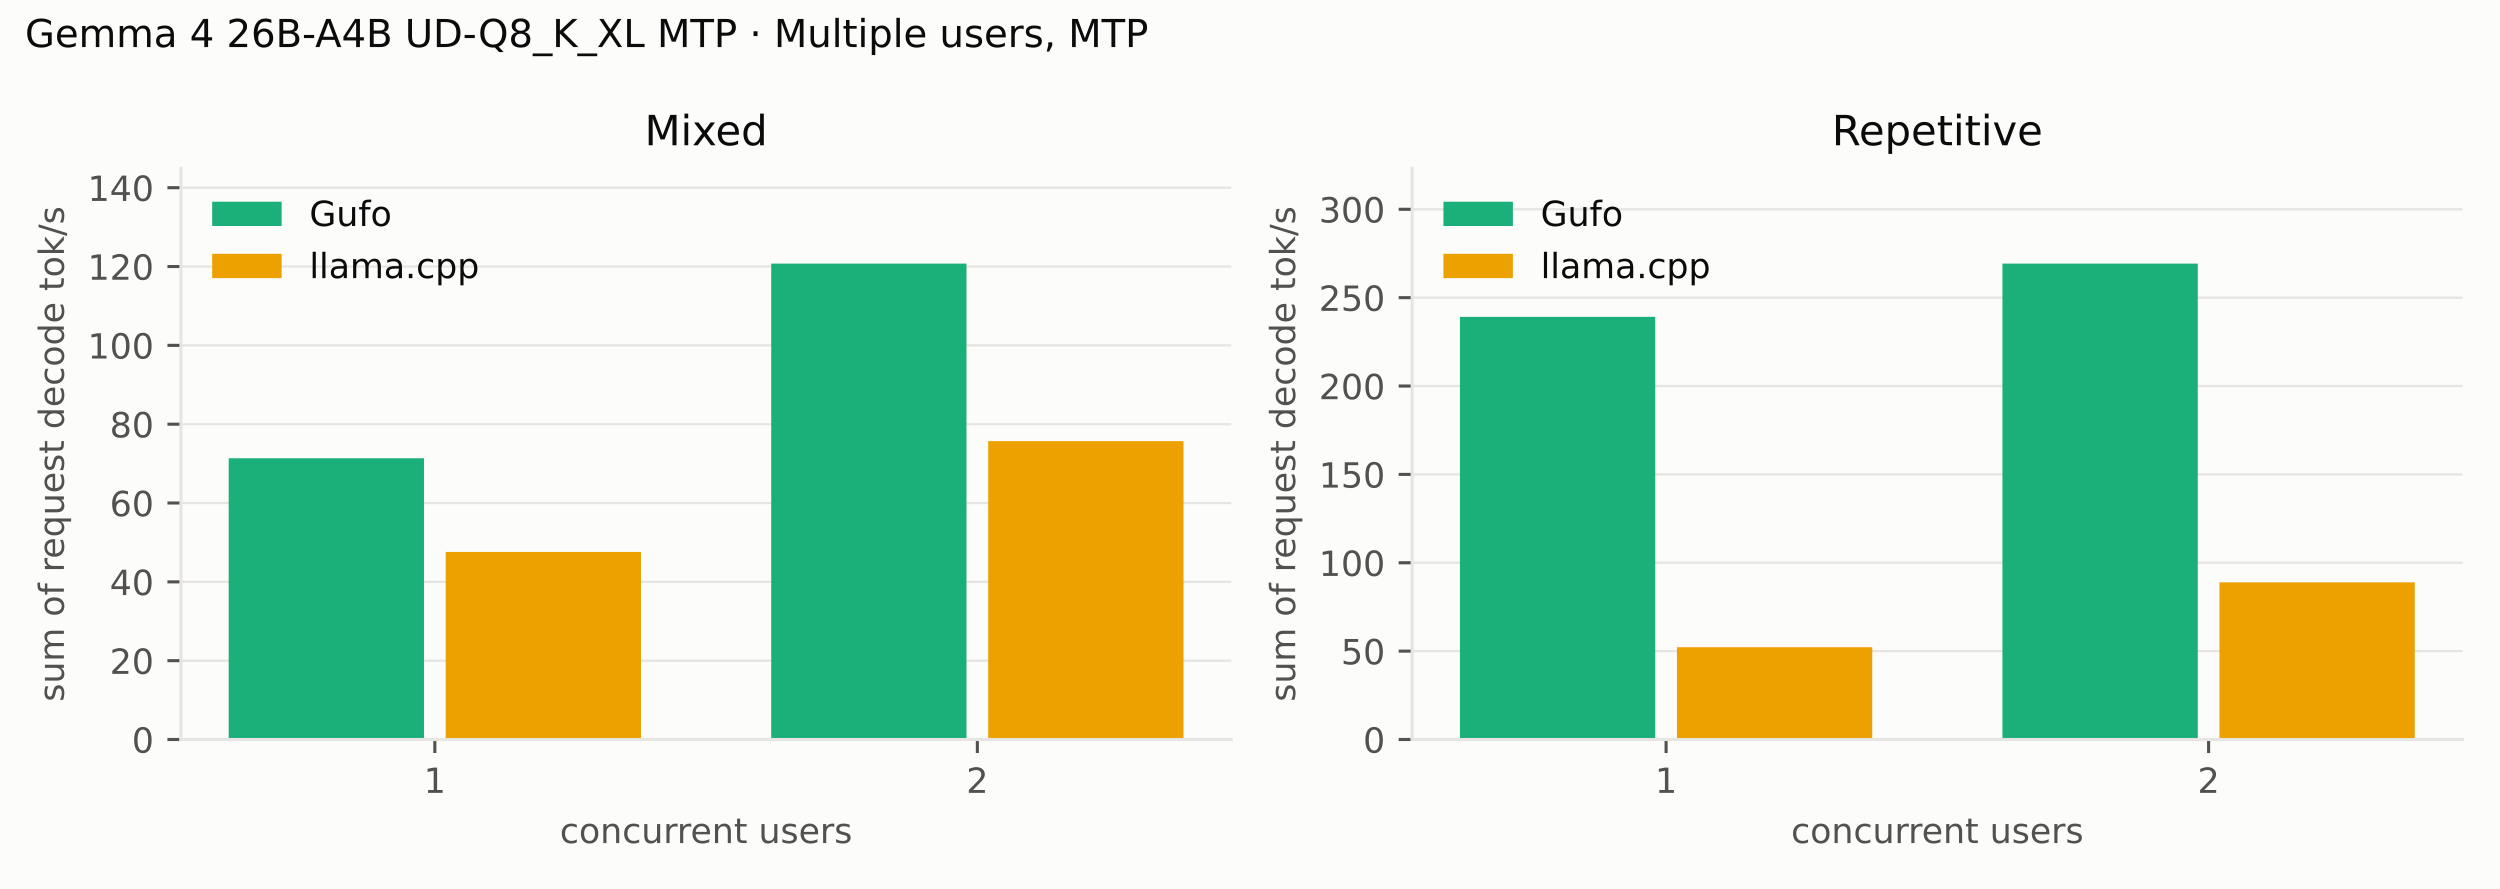
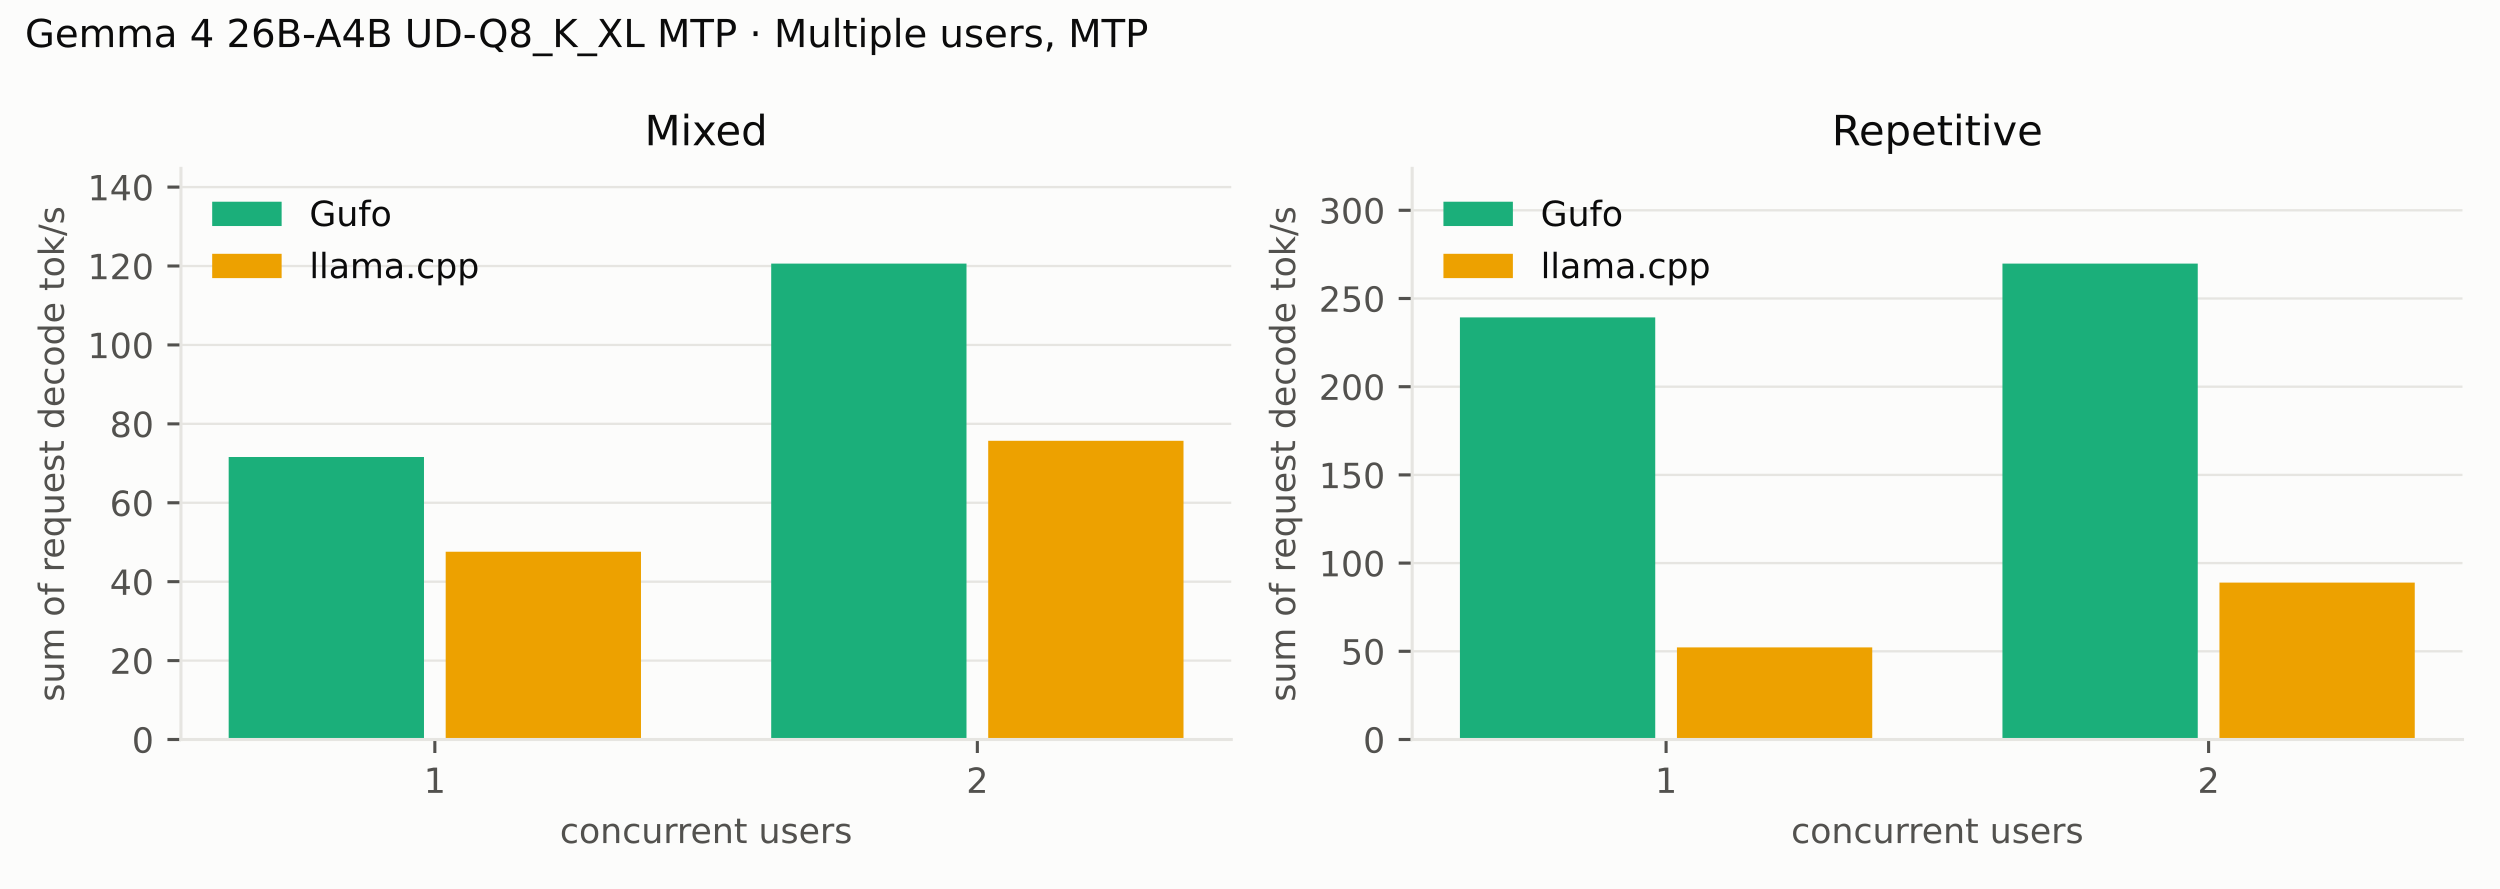
<svg xmlns="http://www.w3.org/2000/svg" xmlns:xlink="http://www.w3.org/1999/xlink" width="648pt" height="230.4pt" viewBox="0 0 648 230.4" version="1.1">
  <defs>
    <style type="text/css">*{stroke-linejoin: round; stroke-linecap: butt}</style>
  </defs>
  <g id="figure_1">
    <g id="patch_1">
      <path d="M 0 230.4 L 648 230.4 L 648 0 L 0 0 z " style="fill: #fcfcfb" />
    </g>
    <g id="axes_1">
      <g id="patch_2">
        <path d="M 46.899 191.68 L 319.14 191.68 L 319.14 43.647 L 46.899 43.647 z " style="fill: #fcfcfb" />
      </g>
      <g id="matplotlib.axis_1">
        <g id="xtick_1">
          <g id="line2d_1">
            <defs>
              <path id="m1ebf051f68" d="M 0 0 L 0 3.5 " style="stroke: #52514e; stroke-width: 0.8" />
            </defs>
            <g>
              <use xlink:href="#m1ebf051f68" x="112.71" y="191.68" style="fill: #52514e; stroke: #52514e; stroke-width: 0.8" />
            </g>
          </g>
          <g id="text_1">
            <text style="font-size: 9px; font-family: 'DejaVu Sans', 'Bitstream Vera Sans', 'Computer Modern Sans Serif', 'Lucida Grande', 'Verdana', 'Geneva', 'Lucid', 'Arial', 'Helvetica', 'Avant Garde', sans-serif; text-anchor: middle; fill: #52514e" x="112.71" y="205.518" transform="rotate(-0 112.7097 205.5179)">1</text>
          </g>
        </g>
        <g id="xtick_2">
          <g id="line2d_2">
            <g>
              <use xlink:href="#m1ebf051f68" x="253.33" y="191.68" style="fill: #52514e; stroke: #52514e; stroke-width: 0.8" />
            </g>
          </g>
          <g id="text_2">
            <text style="font-size: 9px; font-family: 'DejaVu Sans', 'Bitstream Vera Sans', 'Computer Modern Sans Serif', 'Lucida Grande', 'Verdana', 'Geneva', 'Lucid', 'Arial', 'Helvetica', 'Avant Garde', sans-serif; text-anchor: middle; fill: #52514e" x="253.33" y="205.518" transform="rotate(-0 253.3298 205.5179)">2</text>
          </g>
        </g>
        <g id="text_3">
          <text style="font-size: 9px; font-family: 'DejaVu Sans', 'Bitstream Vera Sans', 'Computer Modern Sans Serif', 'Lucida Grande', 'Verdana', 'Geneva', 'Lucid', 'Arial', 'Helvetica', 'Avant Garde', sans-serif; text-anchor: middle; fill: #52514e" x="183.02" y="218.518" transform="rotate(-0 183.0197 218.5179)">concurrent users</text>
        </g>
      </g>
      <g id="matplotlib.axis_2">
        <g id="ytick_1">
          <g id="line2d_3">
            <path d="M 46.899 191.68 L 319.14 191.68 " clip-path="url(#p1bdd1d52e2)" style="fill: none; stroke: #e6e5e1; stroke-width: 0.6; stroke-linecap: square" />
          </g>
          <g id="line2d_4">
            <defs>
              <path id="m680e5b1e24" d="M 0 0 L -3.5 0 " style="stroke: #52514e; stroke-width: 0.8" />
            </defs>
            <g>
              <use xlink:href="#m680e5b1e24" x="46.899" y="191.68" style="fill: #52514e; stroke: #52514e; stroke-width: 0.8" />
            </g>
          </g>
          <g id="text_4">
            <text style="font-size: 9px; font-family: 'DejaVu Sans', 'Bitstream Vera Sans', 'Computer Modern Sans Serif', 'Lucida Grande', 'Verdana', 'Geneva', 'Lucid', 'Arial', 'Helvetica', 'Avant Garde', sans-serif; text-anchor: end; fill: #52514e" x="39.899" y="195.099" transform="rotate(-0 39.89945 195.0989)">0</text>
          </g>
        </g>
        <g id="ytick_2">
          <g id="line2d_5">
-             <path d="M 46.899 171.248 L 319.14 171.248 " clip-path="url(#p1bdd1d52e2)" style="fill: none; stroke: #e6e5e1; stroke-width: 0.6; stroke-linecap: square" />
+             <path d="M 46.899 171.226 L 319.14 171.226 " clip-path="url(#p1bdd1d52e2)" style="fill: none; stroke: #e6e5e1; stroke-width: 0.6; stroke-linecap: square" />
          </g>
          <g id="line2d_6">
            <g>
-               <use xlink:href="#m680e5b1e24" x="46.899" y="171.248" style="fill: #52514e; stroke: #52514e; stroke-width: 0.8" />
+               <use xlink:href="#m680e5b1e24" x="46.899" y="171.226" style="fill: #52514e; stroke: #52514e; stroke-width: 0.8" />
            </g>
          </g>
          <g id="text_5">
-             <text style="font-size: 9px; font-family: 'DejaVu Sans', 'Bitstream Vera Sans', 'Computer Modern Sans Serif', 'Lucida Grande', 'Verdana', 'Geneva', 'Lucid', 'Arial', 'Helvetica', 'Avant Garde', sans-serif; text-anchor: end; fill: #52514e" x="39.899" y="174.667" transform="rotate(-0 39.89945 174.6665)">20</text>
+             <text style="font-size: 9px; font-family: 'DejaVu Sans', 'Bitstream Vera Sans', 'Computer Modern Sans Serif', 'Lucida Grande', 'Verdana', 'Geneva', 'Lucid', 'Arial', 'Helvetica', 'Avant Garde', sans-serif; text-anchor: end; fill: #52514e" x="39.899" y="174.645" transform="rotate(-0 39.89945 174.6445)">20</text>
          </g>
        </g>
        <g id="ytick_3">
          <g id="line2d_7">
-             <path d="M 46.899 150.815 L 319.14 150.815 " clip-path="url(#p1bdd1d52e2)" style="fill: none; stroke: #e6e5e1; stroke-width: 0.6; stroke-linecap: square" />
+             <path d="M 46.899 150.771 L 319.14 150.771 " clip-path="url(#p1bdd1d52e2)" style="fill: none; stroke: #e6e5e1; stroke-width: 0.6; stroke-linecap: square" />
          </g>
          <g id="line2d_8">
            <g>
-               <use xlink:href="#m680e5b1e24" x="46.899" y="150.815" style="fill: #52514e; stroke: #52514e; stroke-width: 0.8" />
+               <use xlink:href="#m680e5b1e24" x="46.899" y="150.771" style="fill: #52514e; stroke: #52514e; stroke-width: 0.8" />
            </g>
          </g>
          <g id="text_6">
-             <text style="font-size: 9px; font-family: 'DejaVu Sans', 'Bitstream Vera Sans', 'Computer Modern Sans Serif', 'Lucida Grande', 'Verdana', 'Geneva', 'Lucid', 'Arial', 'Helvetica', 'Avant Garde', sans-serif; text-anchor: end; fill: #52514e" x="39.899" y="154.234" transform="rotate(-0 39.89945 154.2341)">40</text>
+             <text style="font-size: 9px; font-family: 'DejaVu Sans', 'Bitstream Vera Sans', 'Computer Modern Sans Serif', 'Lucida Grande', 'Verdana', 'Geneva', 'Lucid', 'Arial', 'Helvetica', 'Avant Garde', sans-serif; text-anchor: end; fill: #52514e" x="39.899" y="154.19" transform="rotate(-0 39.89945 154.1901)">40</text>
          </g>
        </g>
        <g id="ytick_4">
          <g id="line2d_9">
-             <path d="M 46.899 130.383 L 319.14 130.383 " clip-path="url(#p1bdd1d52e2)" style="fill: none; stroke: #e6e5e1; stroke-width: 0.6; stroke-linecap: square" />
+             <path d="M 46.899 130.317 L 319.14 130.317 " clip-path="url(#p1bdd1d52e2)" style="fill: none; stroke: #e6e5e1; stroke-width: 0.6; stroke-linecap: square" />
          </g>
          <g id="line2d_10">
            <g>
-               <use xlink:href="#m680e5b1e24" x="46.899" y="130.383" style="fill: #52514e; stroke: #52514e; stroke-width: 0.8" />
+               <use xlink:href="#m680e5b1e24" x="46.899" y="130.317" style="fill: #52514e; stroke: #52514e; stroke-width: 0.8" />
            </g>
          </g>
          <g id="text_7">
-             <text style="font-size: 9px; font-family: 'DejaVu Sans', 'Bitstream Vera Sans', 'Computer Modern Sans Serif', 'Lucida Grande', 'Verdana', 'Geneva', 'Lucid', 'Arial', 'Helvetica', 'Avant Garde', sans-serif; text-anchor: end; fill: #52514e" x="39.899" y="133.802" transform="rotate(-0 39.89945 133.8017)">60</text>
+             <text style="font-size: 9px; font-family: 'DejaVu Sans', 'Bitstream Vera Sans', 'Computer Modern Sans Serif', 'Lucida Grande', 'Verdana', 'Geneva', 'Lucid', 'Arial', 'Helvetica', 'Avant Garde', sans-serif; text-anchor: end; fill: #52514e" x="39.899" y="133.736" transform="rotate(-0 39.89945 133.7356)">60</text>
          </g>
        </g>
        <g id="ytick_5">
          <g id="line2d_11">
-             <path d="M 46.899 109.95 L 319.14 109.95 " clip-path="url(#p1bdd1d52e2)" style="fill: none; stroke: #e6e5e1; stroke-width: 0.6; stroke-linecap: square" />
+             <path d="M 46.899 109.862 L 319.14 109.862 " clip-path="url(#p1bdd1d52e2)" style="fill: none; stroke: #e6e5e1; stroke-width: 0.6; stroke-linecap: square" />
          </g>
          <g id="line2d_12">
            <g>
-               <use xlink:href="#m680e5b1e24" x="46.899" y="109.95" style="fill: #52514e; stroke: #52514e; stroke-width: 0.8" />
+               <use xlink:href="#m680e5b1e24" x="46.899" y="109.862" style="fill: #52514e; stroke: #52514e; stroke-width: 0.8" />
            </g>
          </g>
          <g id="text_8">
-             <text style="font-size: 9px; font-family: 'DejaVu Sans', 'Bitstream Vera Sans', 'Computer Modern Sans Serif', 'Lucida Grande', 'Verdana', 'Geneva', 'Lucid', 'Arial', 'Helvetica', 'Avant Garde', sans-serif; text-anchor: end; fill: #52514e" x="39.899" y="113.369" transform="rotate(-0 39.89945 113.3693)">80</text>
+             <text style="font-size: 9px; font-family: 'DejaVu Sans', 'Bitstream Vera Sans', 'Computer Modern Sans Serif', 'Lucida Grande', 'Verdana', 'Geneva', 'Lucid', 'Arial', 'Helvetica', 'Avant Garde', sans-serif; text-anchor: end; fill: #52514e" x="39.899" y="113.281" transform="rotate(-0 39.89945 113.2812)">80</text>
          </g>
        </g>
        <g id="ytick_6">
          <g id="line2d_13">
-             <path d="M 46.899 89.518 L 319.14 89.518 " clip-path="url(#p1bdd1d52e2)" style="fill: none; stroke: #e6e5e1; stroke-width: 0.6; stroke-linecap: square" />
+             <path d="M 46.899 89.408 L 319.14 89.408 " clip-path="url(#p1bdd1d52e2)" style="fill: none; stroke: #e6e5e1; stroke-width: 0.6; stroke-linecap: square" />
          </g>
          <g id="line2d_14">
            <g>
-               <use xlink:href="#m680e5b1e24" x="46.899" y="89.518" style="fill: #52514e; stroke: #52514e; stroke-width: 0.8" />
+               <use xlink:href="#m680e5b1e24" x="46.899" y="89.408" style="fill: #52514e; stroke: #52514e; stroke-width: 0.8" />
            </g>
          </g>
          <g id="text_9">
-             <text style="font-size: 9px; font-family: 'DejaVu Sans', 'Bitstream Vera Sans', 'Computer Modern Sans Serif', 'Lucida Grande', 'Verdana', 'Geneva', 'Lucid', 'Arial', 'Helvetica', 'Avant Garde', sans-serif; text-anchor: end; fill: #52514e" x="39.899" y="92.937" transform="rotate(-0 39.89945 92.93683)">100</text>
+             <text style="font-size: 9px; font-family: 'DejaVu Sans', 'Bitstream Vera Sans', 'Computer Modern Sans Serif', 'Lucida Grande', 'Verdana', 'Geneva', 'Lucid', 'Arial', 'Helvetica', 'Avant Garde', sans-serif; text-anchor: end; fill: #52514e" x="39.899" y="92.827" transform="rotate(-0 39.89945 92.82672)">100</text>
          </g>
        </g>
        <g id="ytick_7">
          <g id="line2d_15">
-             <path d="M 46.899 69.085 L 319.14 69.085 " clip-path="url(#p1bdd1d52e2)" style="fill: none; stroke: #e6e5e1; stroke-width: 0.6; stroke-linecap: square" />
+             <path d="M 46.899 68.953 L 319.14 68.953 " clip-path="url(#p1bdd1d52e2)" style="fill: none; stroke: #e6e5e1; stroke-width: 0.6; stroke-linecap: square" />
          </g>
          <g id="line2d_16">
            <g>
-               <use xlink:href="#m680e5b1e24" x="46.899" y="69.085" style="fill: #52514e; stroke: #52514e; stroke-width: 0.8" />
+               <use xlink:href="#m680e5b1e24" x="46.899" y="68.953" style="fill: #52514e; stroke: #52514e; stroke-width: 0.8" />
            </g>
          </g>
          <g id="text_10">
-             <text style="font-size: 9px; font-family: 'DejaVu Sans', 'Bitstream Vera Sans', 'Computer Modern Sans Serif', 'Lucida Grande', 'Verdana', 'Geneva', 'Lucid', 'Arial', 'Helvetica', 'Avant Garde', sans-serif; text-anchor: end; fill: #52514e" x="39.899" y="72.504" transform="rotate(-0 39.89945 72.50441)">120</text>
+             <text style="font-size: 9px; font-family: 'DejaVu Sans', 'Bitstream Vera Sans', 'Computer Modern Sans Serif', 'Lucida Grande', 'Verdana', 'Geneva', 'Lucid', 'Arial', 'Helvetica', 'Avant Garde', sans-serif; text-anchor: end; fill: #52514e" x="39.899" y="72.372" transform="rotate(-0 39.89945 72.37228)">120</text>
          </g>
        </g>
        <g id="ytick_8">
          <g id="line2d_17">
-             <path d="M 46.899 48.653 L 319.14 48.653 " clip-path="url(#p1bdd1d52e2)" style="fill: none; stroke: #e6e5e1; stroke-width: 0.6; stroke-linecap: square" />
+             <path d="M 46.899 48.499 L 319.14 48.499 " clip-path="url(#p1bdd1d52e2)" style="fill: none; stroke: #e6e5e1; stroke-width: 0.6; stroke-linecap: square" />
          </g>
          <g id="line2d_18">
            <g>
-               <use xlink:href="#m680e5b1e24" x="46.899" y="48.653" style="fill: #52514e; stroke: #52514e; stroke-width: 0.8" />
+               <use xlink:href="#m680e5b1e24" x="46.899" y="48.499" style="fill: #52514e; stroke: #52514e; stroke-width: 0.8" />
            </g>
          </g>
          <g id="text_11">
-             <text style="font-size: 9px; font-family: 'DejaVu Sans', 'Bitstream Vera Sans', 'Computer Modern Sans Serif', 'Lucida Grande', 'Verdana', 'Geneva', 'Lucid', 'Arial', 'Helvetica', 'Avant Garde', sans-serif; text-anchor: end; fill: #52514e" x="39.899" y="52.072" transform="rotate(-0 39.89945 52.07198)">140</text>
+             <text style="font-size: 9px; font-family: 'DejaVu Sans', 'Bitstream Vera Sans', 'Computer Modern Sans Serif', 'Lucida Grande', 'Verdana', 'Geneva', 'Lucid', 'Arial', 'Helvetica', 'Avant Garde', sans-serif; text-anchor: end; fill: #52514e" x="39.899" y="51.918" transform="rotate(-0 39.89945 51.91783)">140</text>
          </g>
        </g>
        <g id="text_12">
          <text style="font-size: 9px; font-family: 'DejaVu Sans', 'Bitstream Vera Sans', 'Computer Modern Sans Serif', 'Lucida Grande', 'Verdana', 'Geneva', 'Lucid', 'Arial', 'Helvetica', 'Avant Garde', sans-serif; text-anchor: middle; fill: #52514e" x="16.559" y="117.664" transform="rotate(-90 16.55859 117.6635)">sum of request decode tok/s</text>
        </g>
      </g>
      <g id="patch_3">
-         <path d="M 59.274 191.68 L 109.897 191.68 L 109.897 118.777 L 59.274 118.777 z " clip-path="url(#p1bdd1d52e2)" style="fill: #1baf7a" />
+         <path d="M 59.274 191.68 L 109.897 191.68 L 109.897 118.463 L 59.274 118.463 z " clip-path="url(#p1bdd1d52e2)" style="fill: #1baf7a" />
      </g>
      <g id="patch_4">
        <path d="M 199.894 191.68 L 250.517 191.68 L 250.517 68.319 L 199.894 68.319 z " clip-path="url(#p1bdd1d52e2)" style="fill: #1baf7a" />
      </g>
      <g id="patch_5">
-         <path d="M 115.522 191.68 L 166.145 191.68 L 166.145 143.061 L 115.522 143.061 z " clip-path="url(#p1bdd1d52e2)" style="fill: #eda100" />
+         <path d="M 115.522 191.68 L 166.145 191.68 L 166.145 143.009 L 115.522 143.009 z " clip-path="url(#p1bdd1d52e2)" style="fill: #eda100" />
      </g>
      <g id="patch_6">
-         <path d="M 256.142 191.68 L 306.765 191.68 L 306.765 114.343 L 256.142 114.343 z " clip-path="url(#p1bdd1d52e2)" style="fill: #eda100" />
+         <path d="M 256.142 191.68 L 306.765 191.68 L 306.765 114.26 L 256.142 114.26 z " clip-path="url(#p1bdd1d52e2)" style="fill: #eda100" />
      </g>
      <g id="patch_7">
        <path d="M 46.899 191.68 L 46.899 43.647 " style="fill: none; stroke: #e6e5e1; stroke-width: 0.8; stroke-linejoin: miter; stroke-linecap: square" />
      </g>
      <g id="patch_8">
        <path d="M 46.899 191.68 L 319.14 191.68 " style="fill: none; stroke: #e6e5e1; stroke-width: 0.8; stroke-linejoin: miter; stroke-linecap: square" />
      </g>
      <g id="text_13">
        <text style="font-size: 10.8px; font-family: 'DejaVu Sans', 'Bitstream Vera Sans', 'Computer Modern Sans Serif', 'Lucida Grande', 'Verdana', 'Geneva', 'Lucid', 'Arial', 'Helvetica', 'Avant Garde', sans-serif; text-anchor: middle; fill: #0b0b0b" x="183.02" y="37.647" transform="rotate(-0 183.0197 37.64709)">Mixed</text>
      </g>
      <g id="legend_1">
        <g id="patch_9">
          <path d="M 54.999 58.586 L 72.999 58.586 L 72.999 52.286 L 54.999 52.286 z " style="fill: #1baf7a" />
        </g>
        <g id="text_14">
          <text style="font-size: 9px; font-family: 'DejaVu Sans', 'Bitstream Vera Sans', 'Computer Modern Sans Serif', 'Lucida Grande', 'Verdana', 'Geneva', 'Lucid', 'Arial', 'Helvetica', 'Avant Garde', sans-serif; text-anchor: start; fill: #0b0b0b" x="80.199" y="58.586" transform="rotate(-0 80.19945 58.58569)">Gufo</text>
        </g>
        <g id="patch_10">
          <path d="M 54.999 72.086 L 72.999 72.086 L 72.999 65.786 L 54.999 65.786 z " style="fill: #eda100" />
        </g>
        <g id="text_15">
          <text style="font-size: 9px; font-family: 'DejaVu Sans', 'Bitstream Vera Sans', 'Computer Modern Sans Serif', 'Lucida Grande', 'Verdana', 'Geneva', 'Lucid', 'Arial', 'Helvetica', 'Avant Garde', sans-serif; text-anchor: start; fill: #0b0b0b" x="80.199" y="72.086" transform="rotate(-0 80.19945 72.08639)">llama.cpp</text>
        </g>
      </g>
    </g>
    <g id="axes_2">
      <g id="patch_11">
        <path d="M 366.039 191.68 L 638.28 191.68 L 638.28 43.647 L 366.039 43.647 z " style="fill: #fcfcfb" />
      </g>
      <g id="matplotlib.axis_3">
        <g id="xtick_3">
          <g id="line2d_19">
            <g>
              <use xlink:href="#m1ebf051f68" x="431.85" y="191.68" style="fill: #52514e; stroke: #52514e; stroke-width: 0.8" />
            </g>
          </g>
          <g id="text_16">
            <text style="font-size: 9px; font-family: 'DejaVu Sans', 'Bitstream Vera Sans', 'Computer Modern Sans Serif', 'Lucida Grande', 'Verdana', 'Geneva', 'Lucid', 'Arial', 'Helvetica', 'Avant Garde', sans-serif; text-anchor: middle; fill: #52514e" x="431.85" y="205.518" transform="rotate(-0 431.8497 205.5179)">1</text>
          </g>
        </g>
        <g id="xtick_4">
          <g id="line2d_20">
            <g>
              <use xlink:href="#m1ebf051f68" x="572.47" y="191.68" style="fill: #52514e; stroke: #52514e; stroke-width: 0.8" />
            </g>
          </g>
          <g id="text_17">
            <text style="font-size: 9px; font-family: 'DejaVu Sans', 'Bitstream Vera Sans', 'Computer Modern Sans Serif', 'Lucida Grande', 'Verdana', 'Geneva', 'Lucid', 'Arial', 'Helvetica', 'Avant Garde', sans-serif; text-anchor: middle; fill: #52514e" x="572.47" y="205.518" transform="rotate(-0 572.4698 205.5179)">2</text>
          </g>
        </g>
        <g id="text_18">
          <text style="font-size: 9px; font-family: 'DejaVu Sans', 'Bitstream Vera Sans', 'Computer Modern Sans Serif', 'Lucida Grande', 'Verdana', 'Geneva', 'Lucid', 'Arial', 'Helvetica', 'Avant Garde', sans-serif; text-anchor: middle; fill: #52514e" x="502.16" y="218.518" transform="rotate(-0 502.1597 218.5179)">concurrent users</text>
        </g>
      </g>
      <g id="matplotlib.axis_4">
        <g id="ytick_9">
          <g id="line2d_21">
            <path d="M 366.039 191.68 L 638.28 191.68 " clip-path="url(#pbed3e39741)" style="fill: none; stroke: #e6e5e1; stroke-width: 0.6; stroke-linecap: square" />
          </g>
          <g id="line2d_22">
            <g>
              <use xlink:href="#m680e5b1e24" x="366.039" y="191.68" style="fill: #52514e; stroke: #52514e; stroke-width: 0.8" />
            </g>
          </g>
          <g id="text_19">
            <text style="font-size: 9px; font-family: 'DejaVu Sans', 'Bitstream Vera Sans', 'Computer Modern Sans Serif', 'Lucida Grande', 'Verdana', 'Geneva', 'Lucid', 'Arial', 'Helvetica', 'Avant Garde', sans-serif; text-anchor: end; fill: #52514e" x="359.039" y="195.099" transform="rotate(-0 359.0395 195.0989)">0</text>
          </g>
        </g>
        <g id="ytick_10">
          <g id="line2d_23">
-             <path d="M 366.039 168.775 L 638.28 168.775 " clip-path="url(#pbed3e39741)" style="fill: none; stroke: #e6e5e1; stroke-width: 0.6; stroke-linecap: square" />
+             <path d="M 366.039 168.818 L 638.28 168.818 " clip-path="url(#pbed3e39741)" style="fill: none; stroke: #e6e5e1; stroke-width: 0.6; stroke-linecap: square" />
          </g>
          <g id="line2d_24">
            <g>
-               <use xlink:href="#m680e5b1e24" x="366.039" y="168.775" style="fill: #52514e; stroke: #52514e; stroke-width: 0.8" />
+               <use xlink:href="#m680e5b1e24" x="366.039" y="168.818" style="fill: #52514e; stroke: #52514e; stroke-width: 0.8" />
            </g>
          </g>
          <g id="text_20">
-             <text style="font-size: 9px; font-family: 'DejaVu Sans', 'Bitstream Vera Sans', 'Computer Modern Sans Serif', 'Lucida Grande', 'Verdana', 'Geneva', 'Lucid', 'Arial', 'Helvetica', 'Avant Garde', sans-serif; text-anchor: end; fill: #52514e" x="359.039" y="172.194" transform="rotate(-0 359.0395 172.1941)">50</text>
+             <text style="font-size: 9px; font-family: 'DejaVu Sans', 'Bitstream Vera Sans', 'Computer Modern Sans Serif', 'Lucida Grande', 'Verdana', 'Geneva', 'Lucid', 'Arial', 'Helvetica', 'Avant Garde', sans-serif; text-anchor: end; fill: #52514e" x="359.039" y="172.237" transform="rotate(-0 359.0395 172.2374)">50</text>
          </g>
        </g>
        <g id="ytick_11">
          <g id="line2d_25">
-             <path d="M 366.039 145.87 L 638.28 145.87 " clip-path="url(#pbed3e39741)" style="fill: none; stroke: #e6e5e1; stroke-width: 0.6; stroke-linecap: square" />
+             <path d="M 366.039 145.957 L 638.28 145.957 " clip-path="url(#pbed3e39741)" style="fill: none; stroke: #e6e5e1; stroke-width: 0.6; stroke-linecap: square" />
          </g>
          <g id="line2d_26">
            <g>
-               <use xlink:href="#m680e5b1e24" x="366.039" y="145.87" style="fill: #52514e; stroke: #52514e; stroke-width: 0.8" />
+               <use xlink:href="#m680e5b1e24" x="366.039" y="145.957" style="fill: #52514e; stroke: #52514e; stroke-width: 0.8" />
            </g>
          </g>
          <g id="text_21">
-             <text style="font-size: 9px; font-family: 'DejaVu Sans', 'Bitstream Vera Sans', 'Computer Modern Sans Serif', 'Lucida Grande', 'Verdana', 'Geneva', 'Lucid', 'Arial', 'Helvetica', 'Avant Garde', sans-serif; text-anchor: end; fill: #52514e" x="359.039" y="149.289" transform="rotate(-0 359.0395 149.2893)">100</text>
+             <text style="font-size: 9px; font-family: 'DejaVu Sans', 'Bitstream Vera Sans', 'Computer Modern Sans Serif', 'Lucida Grande', 'Verdana', 'Geneva', 'Lucid', 'Arial', 'Helvetica', 'Avant Garde', sans-serif; text-anchor: end; fill: #52514e" x="359.039" y="149.376" transform="rotate(-0 359.0395 149.3759)">100</text>
          </g>
        </g>
        <g id="ytick_12">
          <g id="line2d_27">
-             <path d="M 366.039 122.966 L 638.28 122.966 " clip-path="url(#pbed3e39741)" style="fill: none; stroke: #e6e5e1; stroke-width: 0.6; stroke-linecap: square" />
+             <path d="M 366.039 123.095 L 638.28 123.095 " clip-path="url(#pbed3e39741)" style="fill: none; stroke: #e6e5e1; stroke-width: 0.6; stroke-linecap: square" />
          </g>
          <g id="line2d_28">
            <g>
-               <use xlink:href="#m680e5b1e24" x="366.039" y="122.966" style="fill: #52514e; stroke: #52514e; stroke-width: 0.8" />
+               <use xlink:href="#m680e5b1e24" x="366.039" y="123.095" style="fill: #52514e; stroke: #52514e; stroke-width: 0.8" />
            </g>
          </g>
          <g id="text_22">
-             <text style="font-size: 9px; font-family: 'DejaVu Sans', 'Bitstream Vera Sans', 'Computer Modern Sans Serif', 'Lucida Grande', 'Verdana', 'Geneva', 'Lucid', 'Arial', 'Helvetica', 'Avant Garde', sans-serif; text-anchor: end; fill: #52514e" x="359.039" y="126.384" transform="rotate(-0 359.0395 126.3845)">150</text>
+             <text style="font-size: 9px; font-family: 'DejaVu Sans', 'Bitstream Vera Sans', 'Computer Modern Sans Serif', 'Lucida Grande', 'Verdana', 'Geneva', 'Lucid', 'Arial', 'Helvetica', 'Avant Garde', sans-serif; text-anchor: end; fill: #52514e" x="359.039" y="126.514" transform="rotate(-0 359.0395 126.5144)">150</text>
          </g>
        </g>
        <g id="ytick_13">
          <g id="line2d_29">
-             <path d="M 366.039 100.061 L 638.28 100.061 " clip-path="url(#pbed3e39741)" style="fill: none; stroke: #e6e5e1; stroke-width: 0.6; stroke-linecap: square" />
+             <path d="M 366.039 100.234 L 638.28 100.234 " clip-path="url(#pbed3e39741)" style="fill: none; stroke: #e6e5e1; stroke-width: 0.6; stroke-linecap: square" />
          </g>
          <g id="line2d_30">
            <g>
-               <use xlink:href="#m680e5b1e24" x="366.039" y="100.061" style="fill: #52514e; stroke: #52514e; stroke-width: 0.8" />
+               <use xlink:href="#m680e5b1e24" x="366.039" y="100.234" style="fill: #52514e; stroke: #52514e; stroke-width: 0.8" />
            </g>
          </g>
          <g id="text_23">
-             <text style="font-size: 9px; font-family: 'DejaVu Sans', 'Bitstream Vera Sans', 'Computer Modern Sans Serif', 'Lucida Grande', 'Verdana', 'Geneva', 'Lucid', 'Arial', 'Helvetica', 'Avant Garde', sans-serif; text-anchor: end; fill: #52514e" x="359.039" y="103.48" transform="rotate(-0 359.0395 103.4797)">200</text>
+             <text style="font-size: 9px; font-family: 'DejaVu Sans', 'Bitstream Vera Sans', 'Computer Modern Sans Serif', 'Lucida Grande', 'Verdana', 'Geneva', 'Lucid', 'Arial', 'Helvetica', 'Avant Garde', sans-serif; text-anchor: end; fill: #52514e" x="359.039" y="103.653" transform="rotate(-0 359.0395 103.6529)">200</text>
          </g>
        </g>
        <g id="ytick_14">
          <g id="line2d_31">
-             <path d="M 366.039 77.156 L 638.28 77.156 " clip-path="url(#pbed3e39741)" style="fill: none; stroke: #e6e5e1; stroke-width: 0.6; stroke-linecap: square" />
+             <path d="M 366.039 77.372 L 638.28 77.372 " clip-path="url(#pbed3e39741)" style="fill: none; stroke: #e6e5e1; stroke-width: 0.6; stroke-linecap: square" />
          </g>
          <g id="line2d_32">
            <g>
-               <use xlink:href="#m680e5b1e24" x="366.039" y="77.156" style="fill: #52514e; stroke: #52514e; stroke-width: 0.8" />
+               <use xlink:href="#m680e5b1e24" x="366.039" y="77.372" style="fill: #52514e; stroke: #52514e; stroke-width: 0.8" />
            </g>
          </g>
          <g id="text_24">
-             <text style="font-size: 9px; font-family: 'DejaVu Sans', 'Bitstream Vera Sans', 'Computer Modern Sans Serif', 'Lucida Grande', 'Verdana', 'Geneva', 'Lucid', 'Arial', 'Helvetica', 'Avant Garde', sans-serif; text-anchor: end; fill: #52514e" x="359.039" y="80.575" transform="rotate(-0 359.0395 80.57487)">250</text>
+             <text style="font-size: 9px; font-family: 'DejaVu Sans', 'Bitstream Vera Sans', 'Computer Modern Sans Serif', 'Lucida Grande', 'Verdana', 'Geneva', 'Lucid', 'Arial', 'Helvetica', 'Avant Garde', sans-serif; text-anchor: end; fill: #52514e" x="359.039" y="80.791" transform="rotate(-0 359.0395 80.79135)">250</text>
          </g>
        </g>
        <g id="ytick_15">
          <g id="line2d_33">
-             <path d="M 366.039 54.251 L 638.28 54.251 " clip-path="url(#pbed3e39741)" style="fill: none; stroke: #e6e5e1; stroke-width: 0.6; stroke-linecap: square" />
+             <path d="M 366.039 54.511 L 638.28 54.511 " clip-path="url(#pbed3e39741)" style="fill: none; stroke: #e6e5e1; stroke-width: 0.6; stroke-linecap: square" />
          </g>
          <g id="line2d_34">
            <g>
-               <use xlink:href="#m680e5b1e24" x="366.039" y="54.251" style="fill: #52514e; stroke: #52514e; stroke-width: 0.8" />
+               <use xlink:href="#m680e5b1e24" x="366.039" y="54.511" style="fill: #52514e; stroke: #52514e; stroke-width: 0.8" />
            </g>
          </g>
          <g id="text_25">
-             <text style="font-size: 9px; font-family: 'DejaVu Sans', 'Bitstream Vera Sans', 'Computer Modern Sans Serif', 'Lucida Grande', 'Verdana', 'Geneva', 'Lucid', 'Arial', 'Helvetica', 'Avant Garde', sans-serif; text-anchor: end; fill: #52514e" x="359.039" y="57.67" transform="rotate(-0 359.0395 57.67005)">300</text>
+             <text style="font-size: 9px; font-family: 'DejaVu Sans', 'Bitstream Vera Sans', 'Computer Modern Sans Serif', 'Lucida Grande', 'Verdana', 'Geneva', 'Lucid', 'Arial', 'Helvetica', 'Avant Garde', sans-serif; text-anchor: end; fill: #52514e" x="359.039" y="57.93" transform="rotate(-0 359.0395 57.92983)">300</text>
          </g>
        </g>
        <g id="text_26">
          <text style="font-size: 9px; font-family: 'DejaVu Sans', 'Bitstream Vera Sans', 'Computer Modern Sans Serif', 'Lucida Grande', 'Verdana', 'Geneva', 'Lucid', 'Arial', 'Helvetica', 'Avant Garde', sans-serif; text-anchor: middle; fill: #52514e" x="335.699" y="117.664" transform="rotate(-90 335.6986 117.6635)">sum of request decode tok/s</text>
        </g>
      </g>
      <g id="patch_12">
-         <path d="M 378.414 191.68 L 429.037 191.68 L 429.037 82.126 L 378.414 82.126 z " clip-path="url(#pbed3e39741)" style="fill: #1baf7a" />
+         <path d="M 378.414 191.68 L 429.037 191.68 L 429.037 82.274 L 378.414 82.274 z " clip-path="url(#pbed3e39741)" style="fill: #1baf7a" />
      </g>
      <g id="patch_13">
        <path d="M 519.034 191.68 L 569.657 191.68 L 569.657 68.319 L 519.034 68.319 z " clip-path="url(#pbed3e39741)" style="fill: #1baf7a" />
      </g>
      <g id="patch_14">
-         <path d="M 434.662 191.68 L 485.285 191.68 L 485.285 167.758 L 434.662 167.758 z " clip-path="url(#pbed3e39741)" style="fill: #eda100" />
+         <path d="M 434.662 191.68 L 485.285 191.68 L 485.285 167.803 L 434.662 167.803 z " clip-path="url(#pbed3e39741)" style="fill: #eda100" />
      </g>
      <g id="patch_15">
-         <path d="M 575.282 191.68 L 625.905 191.68 L 625.905 150.932 L 575.282 150.932 z " clip-path="url(#pbed3e39741)" style="fill: #eda100" />
+         <path d="M 575.282 191.68 L 625.905 191.68 L 625.905 151.009 L 575.282 151.009 z " clip-path="url(#pbed3e39741)" style="fill: #eda100" />
      </g>
      <g id="patch_16">
        <path d="M 366.039 191.68 L 366.039 43.647 " style="fill: none; stroke: #e6e5e1; stroke-width: 0.8; stroke-linejoin: miter; stroke-linecap: square" />
      </g>
      <g id="patch_17">
        <path d="M 366.039 191.68 L 638.28 191.68 " style="fill: none; stroke: #e6e5e1; stroke-width: 0.8; stroke-linejoin: miter; stroke-linecap: square" />
      </g>
      <g id="text_27">
        <text style="font-size: 10.8px; font-family: 'DejaVu Sans', 'Bitstream Vera Sans', 'Computer Modern Sans Serif', 'Lucida Grande', 'Verdana', 'Geneva', 'Lucid', 'Arial', 'Helvetica', 'Avant Garde', sans-serif; text-anchor: middle; fill: #0b0b0b" x="502.16" y="37.647" transform="rotate(-0 502.1597 37.64709)">Repetitive</text>
      </g>
      <g id="legend_2">
        <g id="patch_18">
          <path d="M 374.139 58.586 L 392.139 58.586 L 392.139 52.286 L 374.139 52.286 z " style="fill: #1baf7a" />
        </g>
        <g id="text_28">
          <text style="font-size: 9px; font-family: 'DejaVu Sans', 'Bitstream Vera Sans', 'Computer Modern Sans Serif', 'Lucida Grande', 'Verdana', 'Geneva', 'Lucid', 'Arial', 'Helvetica', 'Avant Garde', sans-serif; text-anchor: start; fill: #0b0b0b" x="399.339" y="58.586" transform="rotate(-0 399.3395 58.58569)">Gufo</text>
        </g>
        <g id="patch_19">
          <path d="M 374.139 72.086 L 392.139 72.086 L 392.139 65.786 L 374.139 65.786 z " style="fill: #eda100" />
        </g>
        <g id="text_29">
          <text style="font-size: 9px; font-family: 'DejaVu Sans', 'Bitstream Vera Sans', 'Computer Modern Sans Serif', 'Lucida Grande', 'Verdana', 'Geneva', 'Lucid', 'Arial', 'Helvetica', 'Avant Garde', sans-serif; text-anchor: start; fill: #0b0b0b" x="399.339" y="72.086" transform="rotate(-0 399.3395 72.08639)">llama.cpp</text>
        </g>
      </g>
    </g>
    <g id="text_30">
      <text style="font-size: 10px; font-family: 'DejaVu Sans', 'Bitstream Vera Sans', 'Computer Modern Sans Serif', 'Lucida Grande', 'Verdana', 'Geneva', 'Lucid', 'Arial', 'Helvetica', 'Avant Garde', sans-serif; text-anchor: start; fill: #0b0b0b" x="6.48" y="12.206" transform="rotate(-0 6.48 12.20644)">Gemma 4 26B-A4B UD-Q8_K_XL MTP · Multiple users, MTP</text>
    </g>
  </g>
  <defs>
    <clipPath id="p1bdd1d52e2">
      <rect x="46.899" y="43.647" width="272.241" height="148.033" />
    </clipPath>
    <clipPath id="pbed3e39741">
      <rect x="366.039" y="43.647" width="272.241" height="148.033" />
    </clipPath>
  </defs>
</svg>
